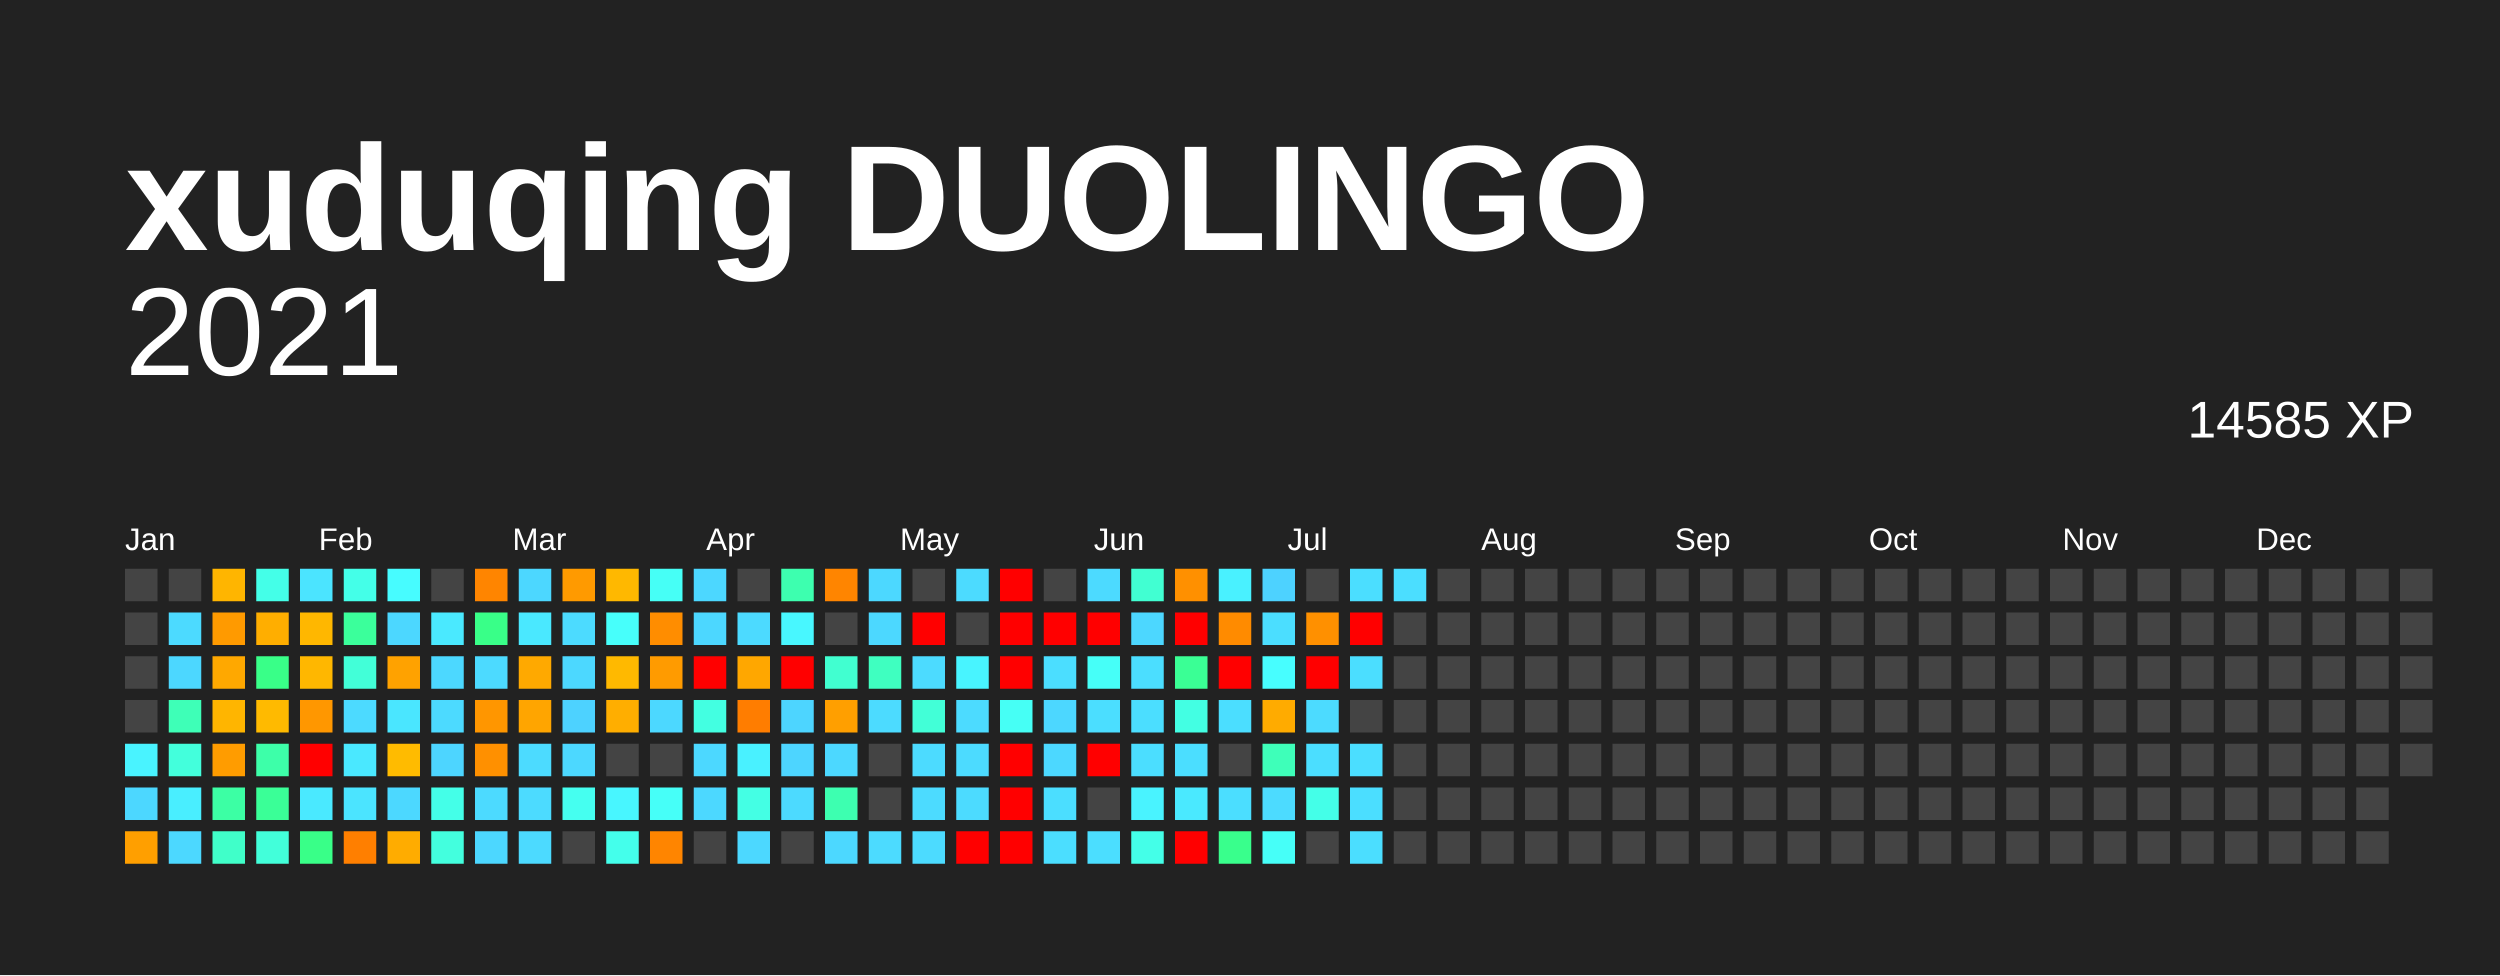
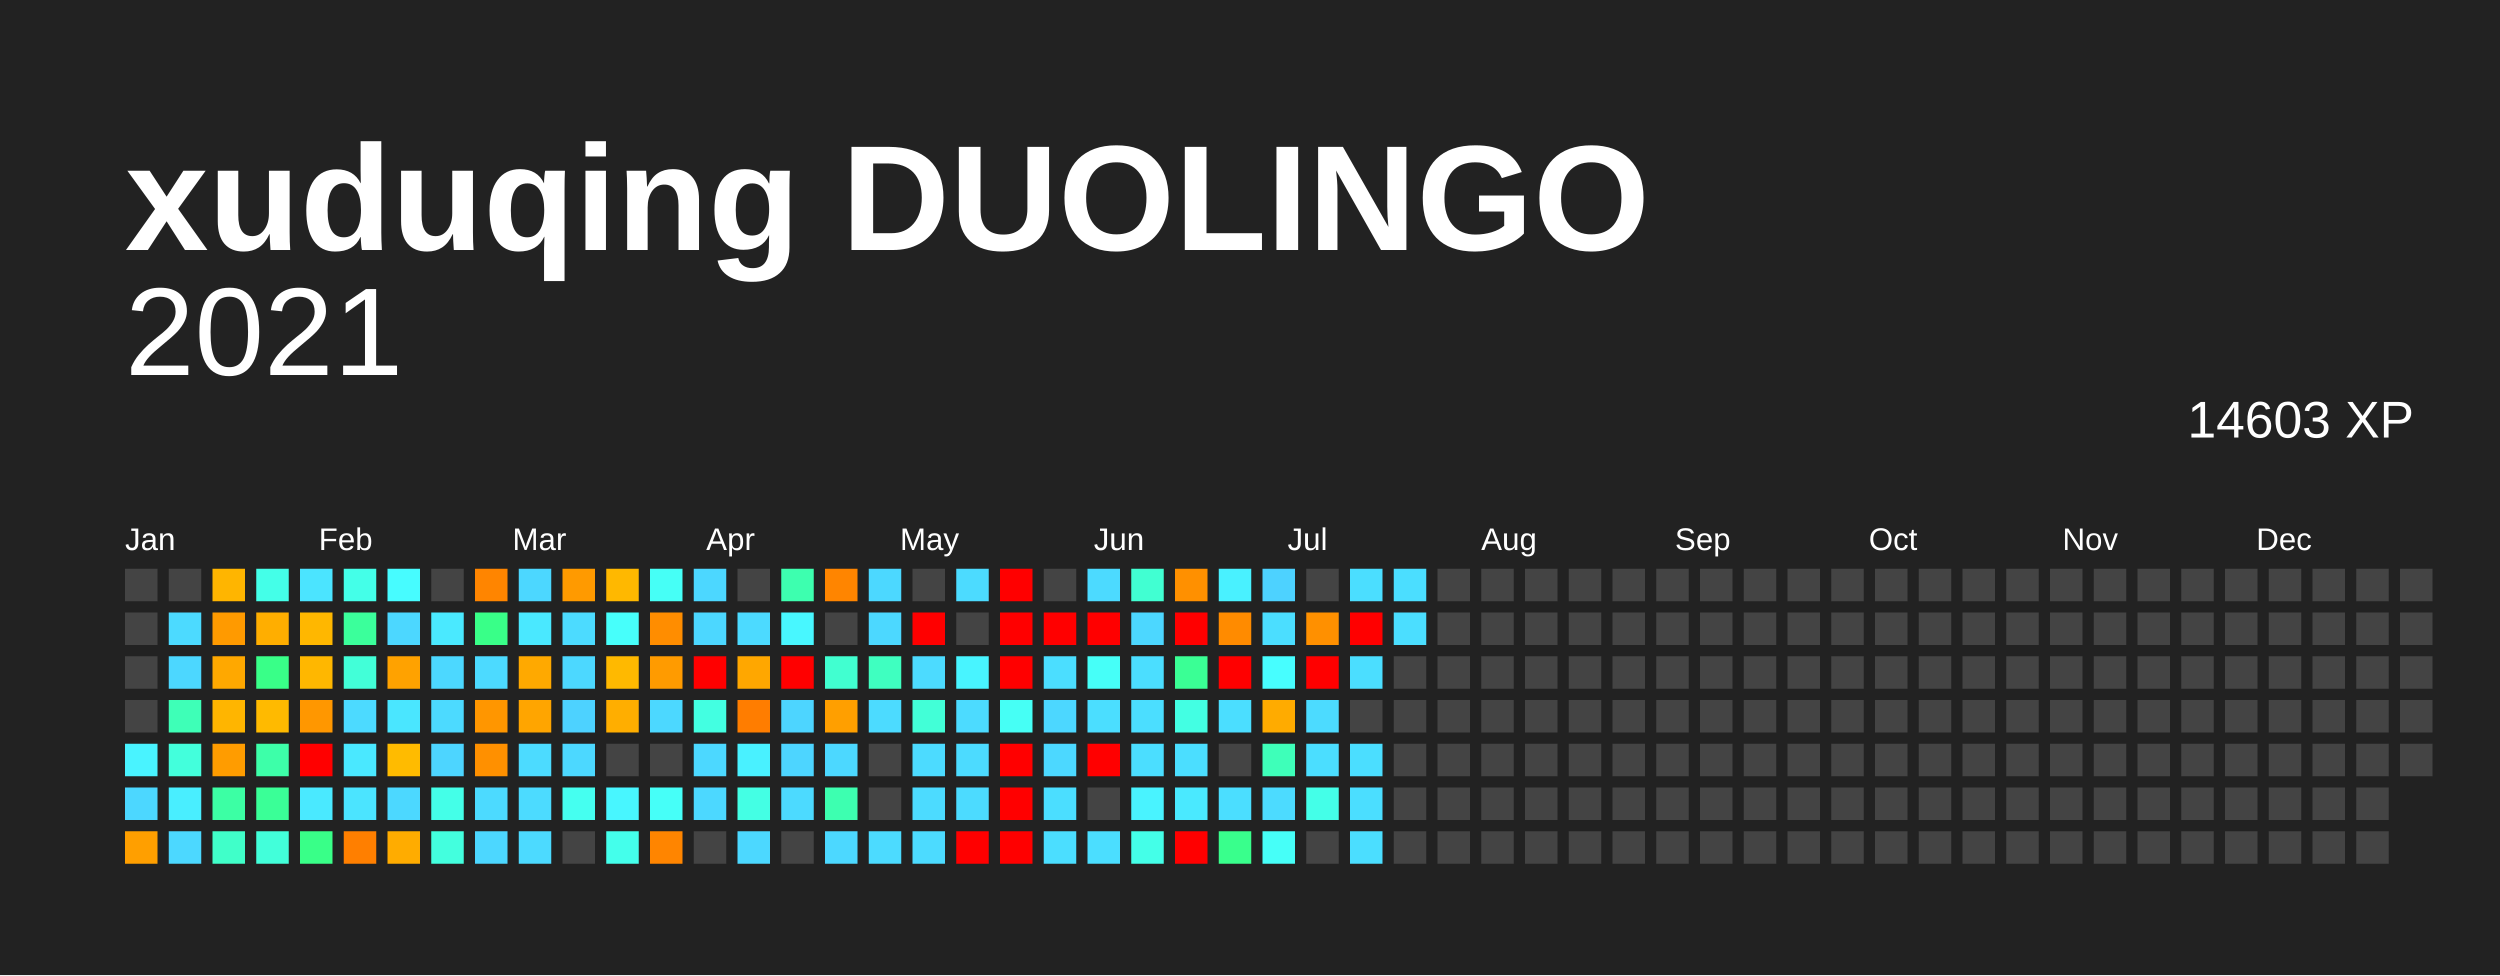
<svg xmlns="http://www.w3.org/2000/svg" baseProfile="full" height="78mm" version="1.1" viewBox="0,0,200,78" width="200mm">
  <defs />
  <rect fill="#222222" height="78" width="200" x="0" y="0" />
  <text fill="#FFFFFF" style="font-size:12px; font-family:Arial; font-weight:bold;" x="10" y="20">xuduqing DUOLINGO</text>
  <text alignment-baseline="hanging" fill="#FFFFFF" style="font-size:10.0px; font-family:Arial;" x="10" y="30">2021</text>
-   <text alignment-baseline="hanging" fill="#FFFFFF" style="font-size:4.125px; font-family:Arial;" x="175" y="35">14585 XP</text>
+   <text alignment-baseline="hanging" fill="#FFFFFF" style="font-size:4.125px; font-family:Arial;" x="175" y="35">14603 XP</text>
  <text fill="#FFFFFF" style="font-size:2.5px; font-family:Arial" x="10.0" y="44">Jan</text>
  <text fill="#FFFFFF" style="font-size:2.5px; font-family:Arial" x="25.5" y="44">Feb</text>
  <text fill="#FFFFFF" style="font-size:2.5px; font-family:Arial" x="41.0" y="44">Mar</text>
  <text fill="#FFFFFF" style="font-size:2.5px; font-family:Arial" x="56.5" y="44">Apr</text>
  <text fill="#FFFFFF" style="font-size:2.5px; font-family:Arial" x="72.0" y="44">May</text>
  <text fill="#FFFFFF" style="font-size:2.5px; font-family:Arial" x="87.5" y="44">Jun</text>
  <text fill="#FFFFFF" style="font-size:2.5px; font-family:Arial" x="103.0" y="44">Jul</text>
  <text fill="#FFFFFF" style="font-size:2.5px; font-family:Arial" x="118.5" y="44">Aug</text>
  <text fill="#FFFFFF" style="font-size:2.5px; font-family:Arial" x="134.0" y="44">Sep</text>
  <text fill="#FFFFFF" style="font-size:2.5px; font-family:Arial" x="149.5" y="44">Oct</text>
  <text fill="#FFFFFF" style="font-size:2.5px; font-family:Arial" x="165.0" y="44">Nov</text>
  <text fill="#FFFFFF" style="font-size:2.5px; font-family:Arial" x="180.5" y="44">Dec</text>
  <rect fill="#444444" height="2.6" width="2.6" x="10.0" y="45.5" />
  <rect fill="#444444" height="2.6" width="2.6" x="10.0" y="49.0" />
  <rect fill="#444444" height="2.6" width="2.6" x="10.0" y="52.5" />
  <rect fill="#444444" height="2.6" width="2.6" x="10.0" y="56.0" />
  <rect fill="#49f3ff" height="2.6" width="2.6" x="10.0" y="59.5" />
  <rect fill="#4cd7ff" height="2.6" width="2.6" x="10.0" y="63.0" />
  <rect fill="#ff9f00" height="2.6" width="2.6" x="10.0" y="66.5" />
  <rect fill="#444444" height="2.6" width="2.6" x="13.5" y="45.5" />
  <rect fill="#4cdaff" height="2.6" width="2.6" x="13.5" y="49.0" />
  <rect fill="#4cd7ff" height="2.6" width="2.6" x="13.5" y="52.5" />
  <rect fill="#3effb7" height="2.6" width="2.6" x="13.5" y="56.0" />
  <rect fill="#43ffdc" height="2.6" width="2.6" x="13.5" y="59.5" />
  <rect fill="#49eeff" height="2.6" width="2.6" x="13.5" y="63.0" />
  <rect fill="#4cd8ff" height="2.6" width="2.6" x="13.5" y="66.5" />
  <rect fill="#ffb500" height="2.6" width="2.6" x="17.0" y="45.5" />
  <rect fill="#ff9a00" height="2.6" width="2.6" x="17.0" y="49.0" />
  <rect fill="#ffa800" height="2.6" width="2.6" x="17.0" y="52.5" />
  <rect fill="#ffb500" height="2.6" width="2.6" x="17.0" y="56.0" />
  <rect fill="#ff9c00" height="2.6" width="2.6" x="17.0" y="59.5" />
  <rect fill="#3cffa4" height="2.6" width="2.6" x="17.0" y="63.0" />
  <rect fill="#40ffc9" height="2.6" width="2.6" x="17.0" y="66.5" />
  <rect fill="#44ffe8" height="2.6" width="2.6" x="20.5" y="45.5" />
  <rect fill="#ffae00" height="2.6" width="2.6" x="20.5" y="49.0" />
  <rect fill="#39ff88" height="2.6" width="2.6" x="20.5" y="52.5" />
  <rect fill="#ffba00" height="2.6" width="2.6" x="20.5" y="56.0" />
  <rect fill="#3dffa9" height="2.6" width="2.6" x="20.5" y="59.5" />
  <rect fill="#3aff97" height="2.6" width="2.6" x="20.5" y="63.0" />
  <rect fill="#42ffda" height="2.6" width="2.6" x="20.5" y="66.5" />
  <rect fill="#4be4ff" height="2.6" width="2.6" x="24.0" y="45.5" />
  <rect fill="#ffb700" height="2.6" width="2.6" x="24.0" y="49.0" />
  <rect fill="#ffb700" height="2.6" width="2.6" x="24.0" y="52.5" />
  <rect fill="#ff9700" height="2.6" width="2.6" x="24.0" y="56.0" />
  <rect fill="red" height="2.6" width="2.6" x="24.0" y="59.5" />
  <rect fill="#4ae9ff" height="2.6" width="2.6" x="24.0" y="63.0" />
  <rect fill="#39ff88" height="2.6" width="2.6" x="24.0" y="66.5" />
  <rect fill="#44ffe8" height="2.6" width="2.6" x="27.5" y="45.5" />
  <rect fill="#3bff9b" height="2.6" width="2.6" x="27.5" y="49.0" />
  <rect fill="#42ffd8" height="2.6" width="2.6" x="27.5" y="52.5" />
  <rect fill="#4cdaff" height="2.6" width="2.6" x="27.5" y="56.0" />
  <rect fill="#4ae8ff" height="2.6" width="2.6" x="27.5" y="59.5" />
  <rect fill="#4be4ff" height="2.6" width="2.6" x="27.5" y="63.0" />
  <rect fill="#ff7f00" height="2.6" width="2.6" x="27.5" y="66.5" />
  <rect fill="#47fcff" height="2.6" width="2.6" x="31.0" y="45.5" />
  <rect fill="#4cd7ff" height="2.6" width="2.6" x="31.0" y="49.0" />
  <rect fill="#ffa200" height="2.6" width="2.6" x="31.0" y="52.5" />
  <rect fill="#4ae6ff" height="2.6" width="2.6" x="31.0" y="56.0" />
  <rect fill="#ffbb00" height="2.6" width="2.6" x="31.0" y="59.5" />
  <rect fill="#4cd8ff" height="2.6" width="2.6" x="31.0" y="63.0" />
  <rect fill="#ffac00" height="2.6" width="2.6" x="31.0" y="66.5" />
  <rect fill="#444444" height="2.6" width="2.6" x="34.5" y="45.5" />
  <rect fill="#4ae9ff" height="2.6" width="2.6" x="34.5" y="49.0" />
  <rect fill="#4cd8ff" height="2.6" width="2.6" x="34.5" y="52.5" />
  <rect fill="#4cdaff" height="2.6" width="2.6" x="34.5" y="56.0" />
  <rect fill="#4dd5ff" height="2.6" width="2.6" x="34.5" y="59.5" />
  <rect fill="#44ffe8" height="2.6" width="2.6" x="34.5" y="63.0" />
  <rect fill="#43ffde" height="2.6" width="2.6" x="34.5" y="66.5" />
  <rect fill="#ff8500" height="2.6" width="2.6" x="38.0" y="45.5" />
  <rect fill="#39ff88" height="2.6" width="2.6" x="38.0" y="49.0" />
  <rect fill="#4cdaff" height="2.6" width="2.6" x="38.0" y="52.5" />
  <rect fill="#ff9600" height="2.6" width="2.6" x="38.0" y="56.0" />
  <rect fill="#ff9000" height="2.6" width="2.6" x="38.0" y="59.5" />
  <rect fill="#4cdaff" height="2.6" width="2.6" x="38.0" y="63.0" />
  <rect fill="#4cd7ff" height="2.6" width="2.6" x="38.0" y="66.5" />
  <rect fill="#4cd7ff" height="2.6" width="2.6" x="41.5" y="45.5" />
  <rect fill="#4ae8ff" height="2.6" width="2.6" x="41.5" y="49.0" />
  <rect fill="#ffa900" height="2.6" width="2.6" x="41.5" y="52.5" />
  <rect fill="#ffa500" height="2.6" width="2.6" x="41.5" y="56.0" />
  <rect fill="#4cdbff" height="2.6" width="2.6" x="41.5" y="59.5" />
  <rect fill="#4cdbff" height="2.6" width="2.6" x="41.5" y="63.0" />
  <rect fill="#4cdaff" height="2.6" width="2.6" x="41.5" y="66.5" />
  <rect fill="#ff9a00" height="2.6" width="2.6" x="45.0" y="45.5" />
  <rect fill="#4cdbff" height="2.6" width="2.6" x="45.0" y="49.0" />
  <rect fill="#4cd8ff" height="2.6" width="2.6" x="45.0" y="52.5" />
  <rect fill="#4dd2ff" height="2.6" width="2.6" x="45.0" y="56.0" />
  <rect fill="#4cd8ff" height="2.6" width="2.6" x="45.0" y="59.5" />
  <rect fill="#45fff0" height="2.6" width="2.6" x="45.0" y="63.0" />
  <rect fill="#444444" height="2.6" width="2.6" x="45.0" y="66.5" />
  <rect fill="#ffb800" height="2.6" width="2.6" x="48.5" y="45.5" />
  <rect fill="#47fffb" height="2.6" width="2.6" x="48.5" y="49.0" />
  <rect fill="#ffb900" height="2.6" width="2.6" x="48.5" y="52.5" />
  <rect fill="#ffae00" height="2.6" width="2.6" x="48.5" y="56.0" />
  <rect fill="#444444" height="2.6" width="2.6" x="48.5" y="59.5" />
  <rect fill="#48f6ff" height="2.6" width="2.6" x="48.5" y="63.0" />
  <rect fill="#44ffeb" height="2.6" width="2.6" x="48.5" y="66.5" />
  <rect fill="#46fff6" height="2.6" width="2.6" x="52.0" y="45.5" />
  <rect fill="#ff8d00" height="2.6" width="2.6" x="52.0" y="49.0" />
  <rect fill="#ff9b00" height="2.6" width="2.6" x="52.0" y="52.5" />
  <rect fill="#4cd8ff" height="2.6" width="2.6" x="52.0" y="56.0" />
  <rect fill="#444444" height="2.6" width="2.6" x="52.0" y="59.5" />
  <rect fill="#46fff8" height="2.6" width="2.6" x="52.0" y="63.0" />
  <rect fill="#ff8500" height="2.6" width="2.6" x="52.0" y="66.5" />
  <rect fill="#4cd7ff" height="2.6" width="2.6" x="55.5" y="45.5" />
  <rect fill="#4cd7ff" height="2.6" width="2.6" x="55.5" y="49.0" />
  <rect fill="red" height="2.6" width="2.6" x="55.5" y="52.5" />
  <rect fill="#43ffe1" height="2.6" width="2.6" x="55.5" y="56.0" />
  <rect fill="#4cd8ff" height="2.6" width="2.6" x="55.5" y="59.5" />
  <rect fill="#4cd8ff" height="2.6" width="2.6" x="55.5" y="63.0" />
  <rect fill="#444444" height="2.6" width="2.6" x="55.5" y="66.5" />
  <rect fill="#444444" height="2.6" width="2.6" x="59.0" y="45.5" />
  <rect fill="#4cdaff" height="2.6" width="2.6" x="59.0" y="49.0" />
  <rect fill="#ffa700" height="2.6" width="2.6" x="59.0" y="52.5" />
  <rect fill="#ff7d00" height="2.6" width="2.6" x="59.0" y="56.0" />
  <rect fill="#49f1ff" height="2.6" width="2.6" x="59.0" y="59.5" />
  <rect fill="#44ffe4" height="2.6" width="2.6" x="59.0" y="63.0" />
  <rect fill="#4cd8ff" height="2.6" width="2.6" x="59.0" y="66.5" />
  <rect fill="#3dffaf" height="2.6" width="2.6" x="62.5" y="45.5" />
  <rect fill="#48f7ff" height="2.6" width="2.6" x="62.5" y="49.0" />
  <rect fill="red" height="2.6" width="2.6" x="62.5" y="52.5" />
  <rect fill="#4dd5ff" height="2.6" width="2.6" x="62.5" y="56.0" />
  <rect fill="#4dd5ff" height="2.6" width="2.6" x="62.5" y="59.5" />
  <rect fill="#4cdaff" height="2.6" width="2.6" x="62.5" y="63.0" />
  <rect fill="#444444" height="2.6" width="2.6" x="62.5" y="66.5" />
  <rect fill="#ff8500" height="2.6" width="2.6" x="66.0" y="45.5" />
  <rect fill="#444444" height="2.6" width="2.6" x="66.0" y="49.0" />
  <rect fill="#41ffd0" height="2.6" width="2.6" x="66.0" y="52.5" />
  <rect fill="#ff9f00" height="2.6" width="2.6" x="66.0" y="56.0" />
  <rect fill="#4cd8ff" height="2.6" width="2.6" x="66.0" y="59.5" />
  <rect fill="#3dffb0" height="2.6" width="2.6" x="66.0" y="63.0" />
  <rect fill="#4cd8ff" height="2.6" width="2.6" x="66.0" y="66.5" />
  <rect fill="#4cd8ff" height="2.6" width="2.6" x="69.5" y="45.5" />
  <rect fill="#4cd8ff" height="2.6" width="2.6" x="69.5" y="49.0" />
  <rect fill="#3fffc0" height="2.6" width="2.6" x="69.5" y="52.5" />
  <rect fill="#4cdbff" height="2.6" width="2.6" x="69.5" y="56.0" />
  <rect fill="#444444" height="2.6" width="2.6" x="69.5" y="59.5" />
  <rect fill="#444444" height="2.6" width="2.6" x="69.5" y="63.0" />
  <rect fill="#4cdbff" height="2.6" width="2.6" x="69.5" y="66.5" />
  <rect fill="#444444" height="2.6" width="2.6" x="73.0" y="45.5" />
  <rect fill="red" height="2.6" width="2.6" x="73.0" y="49.0" />
  <rect fill="#4cdbff" height="2.6" width="2.6" x="73.0" y="52.5" />
  <rect fill="#42ffd7" height="2.6" width="2.6" x="73.0" y="56.0" />
  <rect fill="#4cdbff" height="2.6" width="2.6" x="73.0" y="59.5" />
  <rect fill="#4cdbff" height="2.6" width="2.6" x="73.0" y="63.0" />
  <rect fill="#4cdbff" height="2.6" width="2.6" x="73.0" y="66.5" />
  <rect fill="#4cdbff" height="2.6" width="2.6" x="76.5" y="45.5" />
  <rect fill="#444444" height="2.6" width="2.6" x="76.5" y="49.0" />
  <rect fill="#48f4ff" height="2.6" width="2.6" x="76.5" y="52.5" />
  <rect fill="#4cdbff" height="2.6" width="2.6" x="76.5" y="56.0" />
  <rect fill="#4cdbff" height="2.6" width="2.6" x="76.5" y="59.5" />
  <rect fill="#4cdbff" height="2.6" width="2.6" x="76.5" y="63.0" />
  <rect fill="red" height="2.6" width="2.6" x="76.5" y="66.5" />
  <rect fill="red" height="2.6" width="2.6" x="80.0" y="45.5" />
  <rect fill="red" height="2.6" width="2.6" x="80.0" y="49.0" />
  <rect fill="red" height="2.6" width="2.6" x="80.0" y="52.5" />
  <rect fill="#46fff5" height="2.6" width="2.6" x="80.0" y="56.0" />
  <rect fill="red" height="2.6" width="2.6" x="80.0" y="59.5" />
  <rect fill="red" height="2.6" width="2.6" x="80.0" y="63.0" />
  <rect fill="red" height="2.6" width="2.6" x="80.0" y="66.5" />
  <rect fill="#444444" height="2.6" width="2.6" x="83.5" y="45.5" />
  <rect fill="red" height="2.6" width="2.6" x="83.5" y="49.0" />
  <rect fill="#4bdeff" height="2.6" width="2.6" x="83.5" y="52.5" />
  <rect fill="#4cd7ff" height="2.6" width="2.6" x="83.5" y="56.0" />
  <rect fill="#4cd8ff" height="2.6" width="2.6" x="83.5" y="59.5" />
  <rect fill="#4bdeff" height="2.6" width="2.6" x="83.5" y="63.0" />
  <rect fill="#4bdeff" height="2.6" width="2.6" x="83.5" y="66.5" />
  <rect fill="#4cdaff" height="2.6" width="2.6" x="87.0" y="45.5" />
  <rect fill="red" height="2.6" width="2.6" x="87.0" y="49.0" />
  <rect fill="#46fff8" height="2.6" width="2.6" x="87.0" y="52.5" />
  <rect fill="#4bdeff" height="2.6" width="2.6" x="87.0" y="56.0" />
  <rect fill="red" height="2.6" width="2.6" x="87.0" y="59.5" />
  <rect fill="#444444" height="2.6" width="2.6" x="87.0" y="63.0" />
  <rect fill="#4bdeff" height="2.6" width="2.6" x="87.0" y="66.5" />
  <rect fill="#41ffd2" height="2.6" width="2.6" x="90.5" y="45.5" />
  <rect fill="#4cd7ff" height="2.6" width="2.6" x="90.5" y="49.0" />
  <rect fill="#4bdeff" height="2.6" width="2.6" x="90.5" y="52.5" />
  <rect fill="#4bdeff" height="2.6" width="2.6" x="90.5" y="56.0" />
  <rect fill="#4bdeff" height="2.6" width="2.6" x="90.5" y="59.5" />
  <rect fill="#49f3ff" height="2.6" width="2.6" x="90.5" y="63.0" />
  <rect fill="#44ffe8" height="2.6" width="2.6" x="90.5" y="66.5" />
  <rect fill="#ff9000" height="2.6" width="2.6" x="94.0" y="45.5" />
  <rect fill="red" height="2.6" width="2.6" x="94.0" y="49.0" />
  <rect fill="#3aff95" height="2.6" width="2.6" x="94.0" y="52.5" />
  <rect fill="#43ffe3" height="2.6" width="2.6" x="94.0" y="56.0" />
  <rect fill="#4bdeff" height="2.6" width="2.6" x="94.0" y="59.5" />
  <rect fill="#4ae9ff" height="2.6" width="2.6" x="94.0" y="63.0" />
  <rect fill="red" height="2.6" width="2.6" x="94.0" y="66.5" />
  <rect fill="#49f1ff" height="2.6" width="2.6" x="97.5" y="45.5" />
  <rect fill="#ff8b00" height="2.6" width="2.6" x="97.5" y="49.0" />
  <rect fill="red" height="2.6" width="2.6" x="97.5" y="52.5" />
  <rect fill="#4bdeff" height="2.6" width="2.6" x="97.5" y="56.0" />
  <rect fill="#444444" height="2.6" width="2.6" x="97.5" y="59.5" />
  <rect fill="#4bdeff" height="2.6" width="2.6" x="97.5" y="63.0" />
  <rect fill="#39ff8c" height="2.6" width="2.6" x="97.5" y="66.5" />
  <rect fill="#4dd2ff" height="2.6" width="2.6" x="101.0" y="45.5" />
  <rect fill="#4bdeff" height="2.6" width="2.6" x="101.0" y="49.0" />
  <rect fill="#47feff" height="2.6" width="2.6" x="101.0" y="52.5" />
  <rect fill="#ffab00" height="2.6" width="2.6" x="101.0" y="56.0" />
  <rect fill="#3effb9" height="2.6" width="2.6" x="101.0" y="59.5" />
  <rect fill="#4cdbff" height="2.6" width="2.6" x="101.0" y="63.0" />
  <rect fill="#46fff8" height="2.6" width="2.6" x="101.0" y="66.5" />
  <rect fill="#444444" height="2.6" width="2.6" x="104.5" y="45.5" />
  <rect fill="#ff9000" height="2.6" width="2.6" x="104.5" y="49.0" />
  <rect fill="red" height="2.6" width="2.6" x="104.5" y="52.5" />
  <rect fill="#4cdbff" height="2.6" width="2.6" x="104.5" y="56.0" />
  <rect fill="#4bdeff" height="2.6" width="2.6" x="104.5" y="59.5" />
  <rect fill="#44ffe8" height="2.6" width="2.6" x="104.5" y="63.0" />
  <rect fill="#444444" height="2.6" width="2.6" x="104.5" y="66.5" />
  <rect fill="#4bdeff" height="2.6" width="2.6" x="108.0" y="45.5" />
  <rect fill="red" height="2.6" width="2.6" x="108.0" y="49.0" />
  <rect fill="#4bdeff" height="2.6" width="2.6" x="108.0" y="52.5" />
  <rect fill="#444444" height="2.6" width="2.6" x="108.0" y="56.0" />
  <rect fill="#4bdeff" height="2.6" width="2.6" x="108.0" y="59.5" />
  <rect fill="#4bdeff" height="2.6" width="2.6" x="108.0" y="63.0" />
  <rect fill="#4bdeff" height="2.6" width="2.6" x="108.0" y="66.5" />
  <rect fill="#4bdeff" height="2.6" width="2.6" x="111.5" y="45.5" />
-   <rect fill="#444444" height="2.6" width="2.6" x="111.5" y="49.0" />
+   <rect fill="#4bdeff" height="2.6" width="2.6" x="111.5" y="49.0" />
  <rect fill="#444444" height="2.6" width="2.6" x="111.5" y="52.5" />
  <rect fill="#444444" height="2.6" width="2.6" x="111.5" y="56.0" />
  <rect fill="#444444" height="2.6" width="2.6" x="111.5" y="59.5" />
  <rect fill="#444444" height="2.6" width="2.6" x="111.5" y="63.0" />
  <rect fill="#444444" height="2.6" width="2.6" x="111.5" y="66.5" />
  <rect fill="#444444" height="2.6" width="2.6" x="115.0" y="45.5" />
  <rect fill="#444444" height="2.6" width="2.6" x="115.0" y="49.0" />
  <rect fill="#444444" height="2.6" width="2.6" x="115.0" y="52.5" />
  <rect fill="#444444" height="2.6" width="2.6" x="115.0" y="56.0" />
  <rect fill="#444444" height="2.6" width="2.6" x="115.0" y="59.5" />
  <rect fill="#444444" height="2.6" width="2.6" x="115.0" y="63.0" />
  <rect fill="#444444" height="2.6" width="2.6" x="115.0" y="66.5" />
  <rect fill="#444444" height="2.6" width="2.6" x="118.5" y="45.5" />
  <rect fill="#444444" height="2.6" width="2.6" x="118.5" y="49.0" />
  <rect fill="#444444" height="2.6" width="2.6" x="118.5" y="52.5" />
  <rect fill="#444444" height="2.6" width="2.6" x="118.5" y="56.0" />
  <rect fill="#444444" height="2.6" width="2.6" x="118.5" y="59.5" />
  <rect fill="#444444" height="2.6" width="2.6" x="118.5" y="63.0" />
  <rect fill="#444444" height="2.6" width="2.6" x="118.5" y="66.5" />
  <rect fill="#444444" height="2.6" width="2.6" x="122.0" y="45.5" />
  <rect fill="#444444" height="2.6" width="2.6" x="122.0" y="49.0" />
  <rect fill="#444444" height="2.6" width="2.6" x="122.0" y="52.5" />
  <rect fill="#444444" height="2.6" width="2.6" x="122.0" y="56.0" />
  <rect fill="#444444" height="2.6" width="2.6" x="122.0" y="59.5" />
  <rect fill="#444444" height="2.6" width="2.6" x="122.0" y="63.0" />
  <rect fill="#444444" height="2.6" width="2.6" x="122.0" y="66.5" />
  <rect fill="#444444" height="2.6" width="2.6" x="125.5" y="45.5" />
  <rect fill="#444444" height="2.6" width="2.6" x="125.5" y="49.0" />
  <rect fill="#444444" height="2.6" width="2.6" x="125.5" y="52.5" />
  <rect fill="#444444" height="2.6" width="2.6" x="125.5" y="56.0" />
  <rect fill="#444444" height="2.6" width="2.6" x="125.5" y="59.5" />
  <rect fill="#444444" height="2.6" width="2.6" x="125.5" y="63.0" />
  <rect fill="#444444" height="2.6" width="2.6" x="125.5" y="66.5" />
  <rect fill="#444444" height="2.6" width="2.6" x="129.0" y="45.5" />
  <rect fill="#444444" height="2.6" width="2.6" x="129.0" y="49.0" />
  <rect fill="#444444" height="2.6" width="2.6" x="129.0" y="52.5" />
  <rect fill="#444444" height="2.6" width="2.6" x="129.0" y="56.0" />
  <rect fill="#444444" height="2.6" width="2.6" x="129.0" y="59.5" />
  <rect fill="#444444" height="2.6" width="2.6" x="129.0" y="63.0" />
  <rect fill="#444444" height="2.6" width="2.6" x="129.0" y="66.5" />
  <rect fill="#444444" height="2.6" width="2.6" x="132.5" y="45.5" />
  <rect fill="#444444" height="2.6" width="2.6" x="132.5" y="49.0" />
  <rect fill="#444444" height="2.6" width="2.6" x="132.5" y="52.5" />
  <rect fill="#444444" height="2.6" width="2.6" x="132.5" y="56.0" />
  <rect fill="#444444" height="2.6" width="2.6" x="132.5" y="59.5" />
  <rect fill="#444444" height="2.6" width="2.6" x="132.5" y="63.0" />
  <rect fill="#444444" height="2.6" width="2.6" x="132.5" y="66.5" />
  <rect fill="#444444" height="2.6" width="2.6" x="136.0" y="45.5" />
  <rect fill="#444444" height="2.6" width="2.6" x="136.0" y="49.0" />
  <rect fill="#444444" height="2.6" width="2.6" x="136.0" y="52.5" />
  <rect fill="#444444" height="2.6" width="2.6" x="136.0" y="56.0" />
  <rect fill="#444444" height="2.6" width="2.6" x="136.0" y="59.5" />
  <rect fill="#444444" height="2.6" width="2.6" x="136.0" y="63.0" />
  <rect fill="#444444" height="2.6" width="2.6" x="136.0" y="66.5" />
  <rect fill="#444444" height="2.6" width="2.6" x="139.5" y="45.5" />
  <rect fill="#444444" height="2.6" width="2.6" x="139.5" y="49.0" />
  <rect fill="#444444" height="2.6" width="2.6" x="139.5" y="52.5" />
  <rect fill="#444444" height="2.6" width="2.6" x="139.5" y="56.0" />
  <rect fill="#444444" height="2.6" width="2.6" x="139.5" y="59.5" />
  <rect fill="#444444" height="2.6" width="2.6" x="139.5" y="63.0" />
  <rect fill="#444444" height="2.6" width="2.6" x="139.5" y="66.5" />
  <rect fill="#444444" height="2.6" width="2.6" x="143.0" y="45.5" />
  <rect fill="#444444" height="2.6" width="2.6" x="143.0" y="49.0" />
  <rect fill="#444444" height="2.6" width="2.6" x="143.0" y="52.5" />
  <rect fill="#444444" height="2.6" width="2.6" x="143.0" y="56.0" />
  <rect fill="#444444" height="2.6" width="2.6" x="143.0" y="59.5" />
  <rect fill="#444444" height="2.6" width="2.6" x="143.0" y="63.0" />
  <rect fill="#444444" height="2.6" width="2.6" x="143.0" y="66.5" />
  <rect fill="#444444" height="2.6" width="2.6" x="146.5" y="45.5" />
  <rect fill="#444444" height="2.6" width="2.6" x="146.5" y="49.0" />
  <rect fill="#444444" height="2.6" width="2.6" x="146.5" y="52.5" />
  <rect fill="#444444" height="2.6" width="2.6" x="146.5" y="56.0" />
  <rect fill="#444444" height="2.6" width="2.6" x="146.5" y="59.5" />
  <rect fill="#444444" height="2.6" width="2.6" x="146.5" y="63.0" />
  <rect fill="#444444" height="2.6" width="2.6" x="146.5" y="66.5" />
  <rect fill="#444444" height="2.6" width="2.6" x="150.0" y="45.5" />
  <rect fill="#444444" height="2.6" width="2.6" x="150.0" y="49.0" />
  <rect fill="#444444" height="2.6" width="2.6" x="150.0" y="52.5" />
  <rect fill="#444444" height="2.6" width="2.6" x="150.0" y="56.0" />
  <rect fill="#444444" height="2.6" width="2.6" x="150.0" y="59.5" />
  <rect fill="#444444" height="2.6" width="2.6" x="150.0" y="63.0" />
  <rect fill="#444444" height="2.6" width="2.6" x="150.0" y="66.5" />
  <rect fill="#444444" height="2.6" width="2.6" x="153.5" y="45.5" />
  <rect fill="#444444" height="2.6" width="2.6" x="153.5" y="49.0" />
  <rect fill="#444444" height="2.6" width="2.6" x="153.5" y="52.5" />
  <rect fill="#444444" height="2.6" width="2.6" x="153.5" y="56.0" />
  <rect fill="#444444" height="2.6" width="2.6" x="153.5" y="59.5" />
  <rect fill="#444444" height="2.6" width="2.6" x="153.5" y="63.0" />
  <rect fill="#444444" height="2.6" width="2.6" x="153.5" y="66.5" />
  <rect fill="#444444" height="2.6" width="2.6" x="157.0" y="45.5" />
  <rect fill="#444444" height="2.6" width="2.6" x="157.0" y="49.0" />
  <rect fill="#444444" height="2.6" width="2.6" x="157.0" y="52.5" />
  <rect fill="#444444" height="2.6" width="2.6" x="157.0" y="56.0" />
  <rect fill="#444444" height="2.6" width="2.6" x="157.0" y="59.5" />
  <rect fill="#444444" height="2.6" width="2.6" x="157.0" y="63.0" />
  <rect fill="#444444" height="2.6" width="2.6" x="157.0" y="66.5" />
  <rect fill="#444444" height="2.6" width="2.6" x="160.5" y="45.5" />
  <rect fill="#444444" height="2.6" width="2.6" x="160.5" y="49.0" />
  <rect fill="#444444" height="2.6" width="2.6" x="160.5" y="52.5" />
  <rect fill="#444444" height="2.6" width="2.6" x="160.5" y="56.0" />
  <rect fill="#444444" height="2.6" width="2.6" x="160.5" y="59.5" />
  <rect fill="#444444" height="2.6" width="2.6" x="160.5" y="63.0" />
  <rect fill="#444444" height="2.6" width="2.6" x="160.5" y="66.5" />
  <rect fill="#444444" height="2.6" width="2.6" x="164.0" y="45.5" />
  <rect fill="#444444" height="2.6" width="2.6" x="164.0" y="49.0" />
  <rect fill="#444444" height="2.6" width="2.6" x="164.0" y="52.5" />
  <rect fill="#444444" height="2.6" width="2.6" x="164.0" y="56.0" />
  <rect fill="#444444" height="2.6" width="2.6" x="164.0" y="59.5" />
  <rect fill="#444444" height="2.6" width="2.6" x="164.0" y="63.0" />
  <rect fill="#444444" height="2.6" width="2.6" x="164.0" y="66.5" />
  <rect fill="#444444" height="2.6" width="2.6" x="167.5" y="45.5" />
  <rect fill="#444444" height="2.6" width="2.6" x="167.5" y="49.0" />
  <rect fill="#444444" height="2.6" width="2.6" x="167.5" y="52.5" />
  <rect fill="#444444" height="2.6" width="2.6" x="167.5" y="56.0" />
  <rect fill="#444444" height="2.6" width="2.6" x="167.5" y="59.5" />
  <rect fill="#444444" height="2.6" width="2.6" x="167.5" y="63.0" />
  <rect fill="#444444" height="2.6" width="2.6" x="167.5" y="66.5" />
  <rect fill="#444444" height="2.6" width="2.6" x="171.0" y="45.5" />
  <rect fill="#444444" height="2.6" width="2.6" x="171.0" y="49.0" />
  <rect fill="#444444" height="2.6" width="2.6" x="171.0" y="52.5" />
  <rect fill="#444444" height="2.6" width="2.6" x="171.0" y="56.0" />
  <rect fill="#444444" height="2.6" width="2.6" x="171.0" y="59.5" />
  <rect fill="#444444" height="2.6" width="2.6" x="171.0" y="63.0" />
  <rect fill="#444444" height="2.6" width="2.6" x="171.0" y="66.5" />
  <rect fill="#444444" height="2.6" width="2.6" x="174.5" y="45.5" />
  <rect fill="#444444" height="2.6" width="2.6" x="174.5" y="49.0" />
  <rect fill="#444444" height="2.6" width="2.6" x="174.5" y="52.5" />
  <rect fill="#444444" height="2.6" width="2.6" x="174.5" y="56.0" />
  <rect fill="#444444" height="2.6" width="2.6" x="174.5" y="59.5" />
  <rect fill="#444444" height="2.6" width="2.6" x="174.5" y="63.0" />
  <rect fill="#444444" height="2.6" width="2.6" x="174.5" y="66.5" />
  <rect fill="#444444" height="2.6" width="2.6" x="178.0" y="45.5" />
  <rect fill="#444444" height="2.6" width="2.6" x="178.0" y="49.0" />
  <rect fill="#444444" height="2.6" width="2.6" x="178.0" y="52.5" />
  <rect fill="#444444" height="2.6" width="2.6" x="178.0" y="56.0" />
  <rect fill="#444444" height="2.6" width="2.6" x="178.0" y="59.5" />
  <rect fill="#444444" height="2.6" width="2.6" x="178.0" y="63.0" />
  <rect fill="#444444" height="2.6" width="2.6" x="178.0" y="66.5" />
  <rect fill="#444444" height="2.6" width="2.6" x="181.5" y="45.5" />
  <rect fill="#444444" height="2.6" width="2.6" x="181.5" y="49.0" />
  <rect fill="#444444" height="2.6" width="2.6" x="181.5" y="52.5" />
  <rect fill="#444444" height="2.6" width="2.6" x="181.5" y="56.0" />
  <rect fill="#444444" height="2.6" width="2.6" x="181.5" y="59.5" />
  <rect fill="#444444" height="2.6" width="2.6" x="181.5" y="63.0" />
  <rect fill="#444444" height="2.6" width="2.6" x="181.5" y="66.5" />
  <rect fill="#444444" height="2.6" width="2.6" x="185.0" y="45.5" />
  <rect fill="#444444" height="2.6" width="2.6" x="185.0" y="49.0" />
  <rect fill="#444444" height="2.6" width="2.6" x="185.0" y="52.5" />
  <rect fill="#444444" height="2.6" width="2.6" x="185.0" y="56.0" />
  <rect fill="#444444" height="2.6" width="2.6" x="185.0" y="59.5" />
  <rect fill="#444444" height="2.6" width="2.6" x="185.0" y="63.0" />
  <rect fill="#444444" height="2.6" width="2.6" x="185.0" y="66.5" />
  <rect fill="#444444" height="2.6" width="2.6" x="188.5" y="45.5" />
  <rect fill="#444444" height="2.6" width="2.6" x="188.5" y="49.0" />
  <rect fill="#444444" height="2.6" width="2.6" x="188.5" y="52.5" />
  <rect fill="#444444" height="2.6" width="2.6" x="188.5" y="56.0" />
  <rect fill="#444444" height="2.6" width="2.6" x="188.5" y="59.5" />
  <rect fill="#444444" height="2.6" width="2.6" x="188.5" y="63.0" />
  <rect fill="#444444" height="2.6" width="2.6" x="188.5" y="66.5" />
  <rect fill="#444444" height="2.6" width="2.6" x="192.0" y="45.5" />
  <rect fill="#444444" height="2.6" width="2.6" x="192.0" y="49.0" />
  <rect fill="#444444" height="2.6" width="2.6" x="192.0" y="52.5" />
  <rect fill="#444444" height="2.6" width="2.6" x="192.0" y="56.0" />
  <rect fill="#444444" height="2.6" width="2.6" x="192.0" y="59.5" />
</svg>
